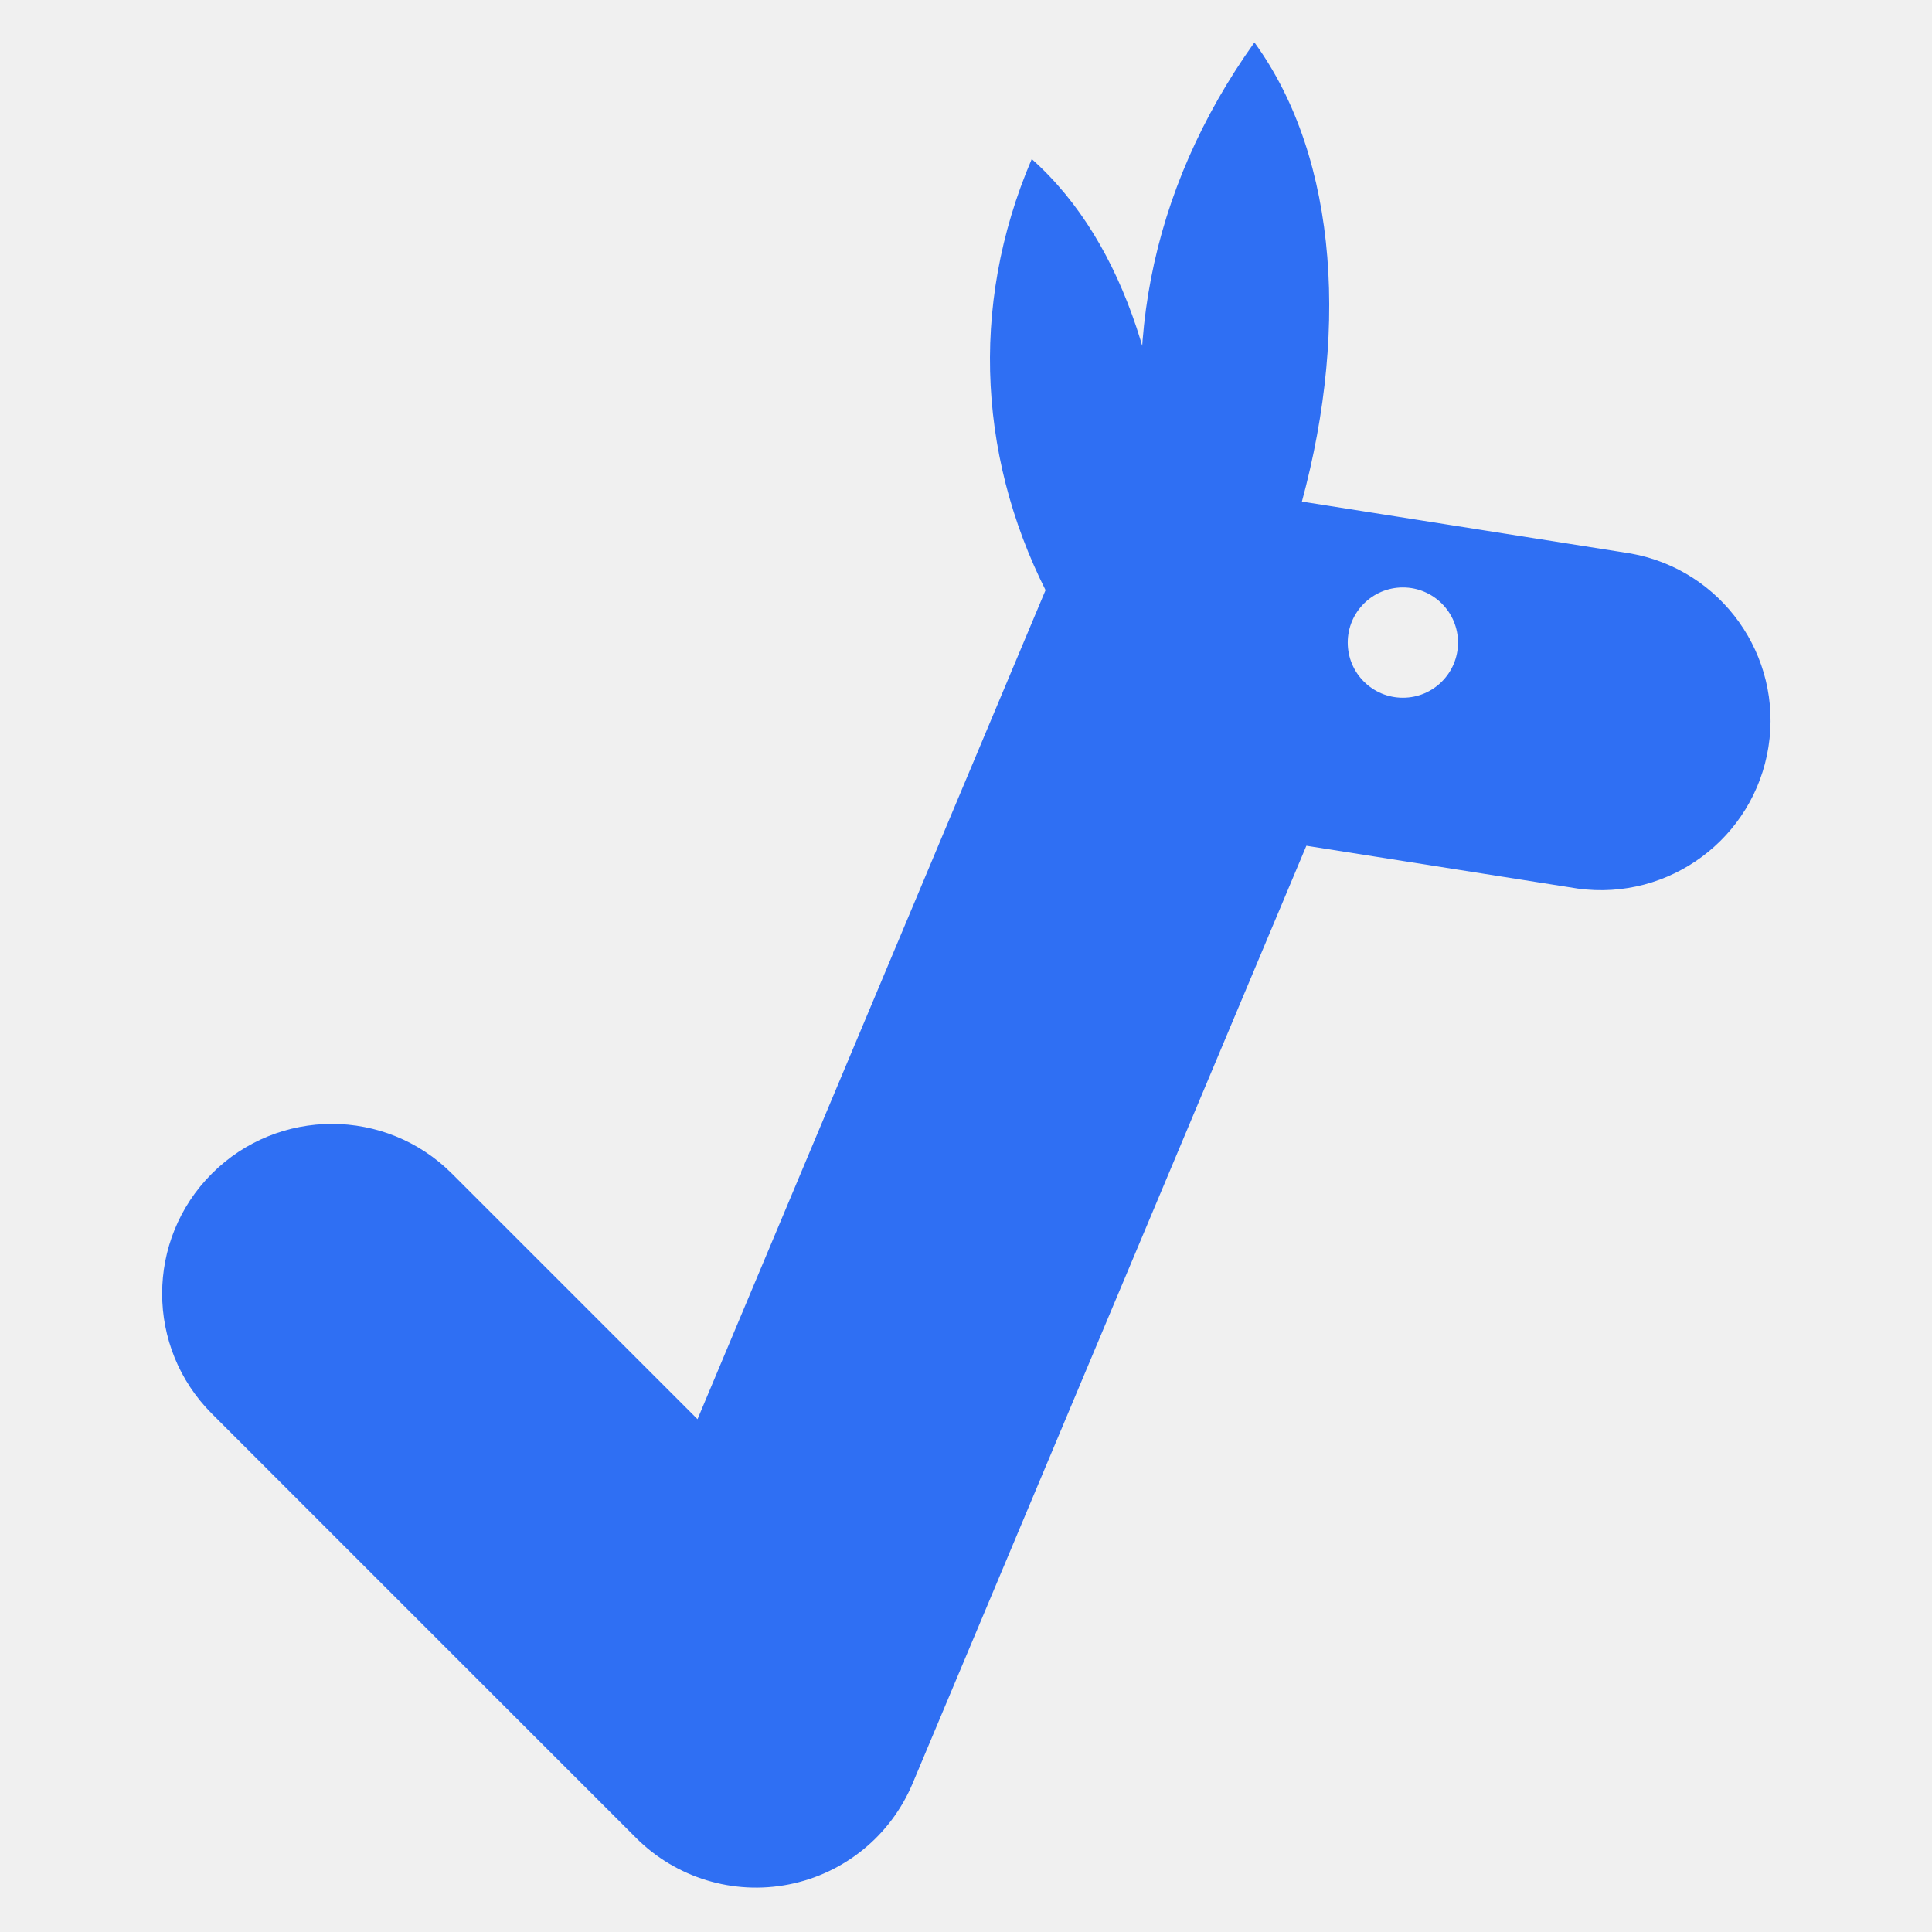
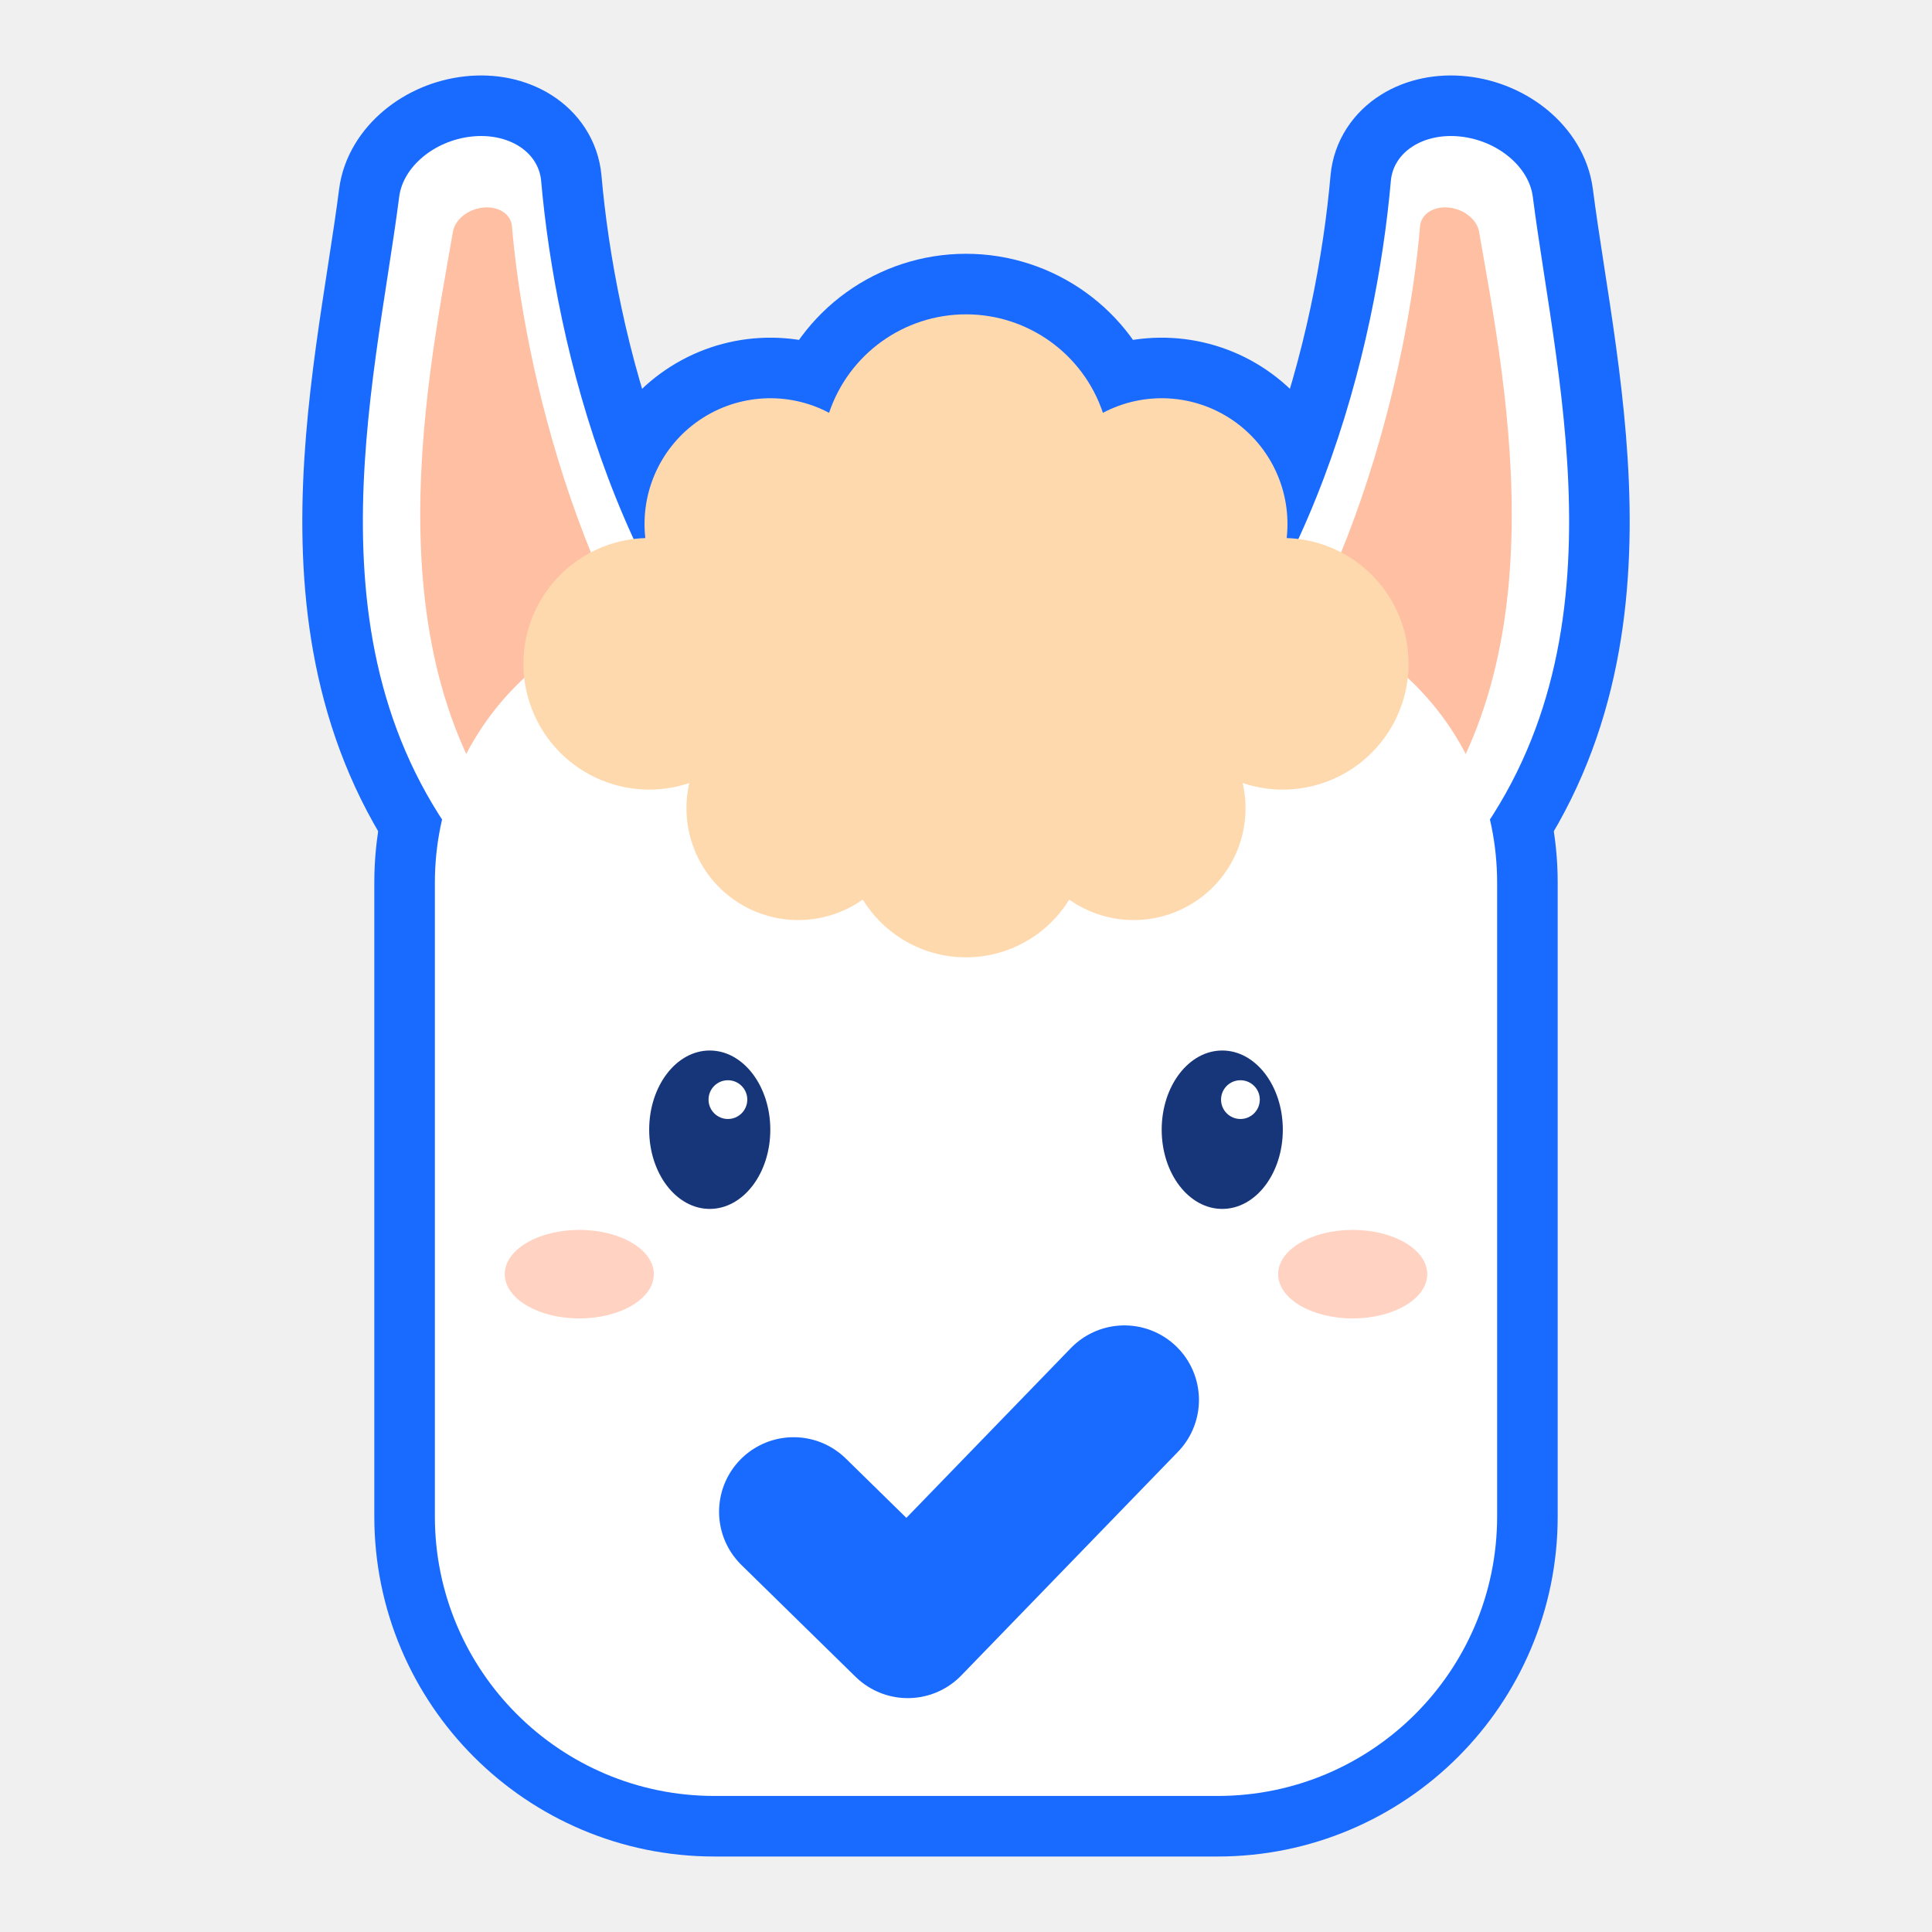
- <svg xmlns="http://www.w3.org/2000/svg" viewBox="-1.65 -1 91.1 91.1" width="512" height="512">
-   <path fill="#2F6FF3" d="M8.34 65.66L28.34 85.66A8 8 0 0 0 41.38 83.1L59.95 38.88L72.75 40.9A8 8 0 0 0 75.25 25.1L56.25 22.1A8 8 0 0 0 47.62 26.9L31.24 65.92L19.66 54.34A8 8 0 0 0 8.34 65.66Z M59.5 23.5C62 15 61.5 6.5 57.5 1C52.5 8 51 16 53 24Z M53.5 25C53.5 17.5 51.5 10.5 47 6.5C44 13.5 44.5 21 48 27.5Z M67.1 29.3A2.6 2.6 0 1 1 61.9 29.3A2.6 2.6 0 1 1 67.1 29.3Z" />
+ <svg xmlns="http://www.w3.org/2000/svg" viewBox="0 0 1024 1024" width="1024" height="1024">
+   <g fill="#196AFF" stroke="#196AFF" stroke-width="64.2" stroke-linejoin="round">
+     <path d="M256.75 463.73C158.3 352.91 198.53 206.12 211.59 104.25C213.62 88.4 230.2 74.57 249.78 72.39C269.36 70.21 285.44 80.4 286.82 95.87C294.48 183 327.74 323.82 424.67 409.17ZM767.25 463.73C865.7 352.91 825.47 206.12 812.41 104.25C810.38 88.4 793.8 74.57 774.22 72.39C754.64 70.21 738.56 80.4 737.18 95.87C729.52 183 696.26 323.82 599.33 409.17Z" />
+     <rect x="230.49" y="319.73" width="563.02" height="632.16" rx="148.16" />
+     <path d="M365.36 415.02A66.67 66.67 0 1 1 342.03 285.19A66.67 66.67 0 0 1 439.43 218.8A76.55 76.55 0 0 1 584.57 218.8A66.67 66.67 0 0 1 681.97 285.19A66.67 66.67 0 1 1 658.64 415.02A59.27 59.27 0 0 1 566.71 476.8A64.2 64.2 0 0 1 457.29 476.8A59.27 59.27 0 0 1 365.36 415.02Z" />
+   </g>
+   <path fill="#FFFFFF" d="M256.75 463.73C158.3 352.91 198.53 206.12 211.59 104.25C213.62 88.4 230.2 74.57 249.78 72.39C269.36 70.21 285.44 80.4 286.82 95.87C294.48 183 327.74 323.82 424.67 409.17ZM767.25 463.73C865.7 352.91 825.47 206.12 812.41 104.25C810.38 88.4 793.8 74.57 774.22 72.39C754.64 70.21 738.56 80.4 737.18 95.87C729.52 183 696.26 323.82 599.33 409.17Z" />
+   <path fill="#FFBFA3" d="M284.23 454.8C194.17 359.43 225.48 206.46 239.98 123.33C240.83 116.7 247.74 110.94 255.9 110.03C264.05 109.12 270.75 113.37 271.33 119.81C277.53 193.18 307.9 330.27 391.09 420.08ZM739.77 454.8C829.83 359.43 798.52 206.46 784.02 123.33C783.17 116.7 776.26 110.94 768.1 110.03C759.95 109.12 753.25 113.37 752.67 119.81C746.47 193.18 716.1 330.27 632.91 420.08Z" />
+   <rect x="230.49" y="319.73" width="563.02" height="632.16" rx="148.16" fill="#FFFFFF" />
+   <path fill="#FFD9AE" d="M365.36 415.02A66.67 66.67 0 1 1 342.03 285.19A66.67 66.67 0 0 1 439.43 218.8A76.55 76.55 0 0 1 584.57 218.8A66.67 66.67 0 0 1 681.97 285.19A66.67 66.67 0 1 1 658.64 415.02A59.27 59.27 0 0 1 566.71 476.8A64.2 64.2 0 0 1 457.29 476.8A59.27 59.27 0 0 1 365.36 415.02Z" />
+   <ellipse cx="307.04" cy="675.33" rx="39.51" ry="23.46" fill="#FFD2C2" />
+   <ellipse cx="716.96" cy="675.33" rx="39.51" ry="23.46" fill="#FFD2C2" />
+   <ellipse cx="376.18" cy="598.77" rx="32.1" ry="41.98" fill="#163679" />
+   <ellipse cx="647.82" cy="598.77" rx="32.1" ry="41.98" fill="#163679" />
+   <circle cx="385.81" cy="582.82" r="10.27" fill="#FFFFFF" />
+   <circle cx="657.45" cy="582.82" r="10.27" fill="#FFFFFF" />
+   <path fill="none" stroke="#196AFF" stroke-width="79.02" stroke-linecap="round" stroke-linejoin="round" d="M420.63 801.26L481.13 860.53L595.96 742" />
</svg>
